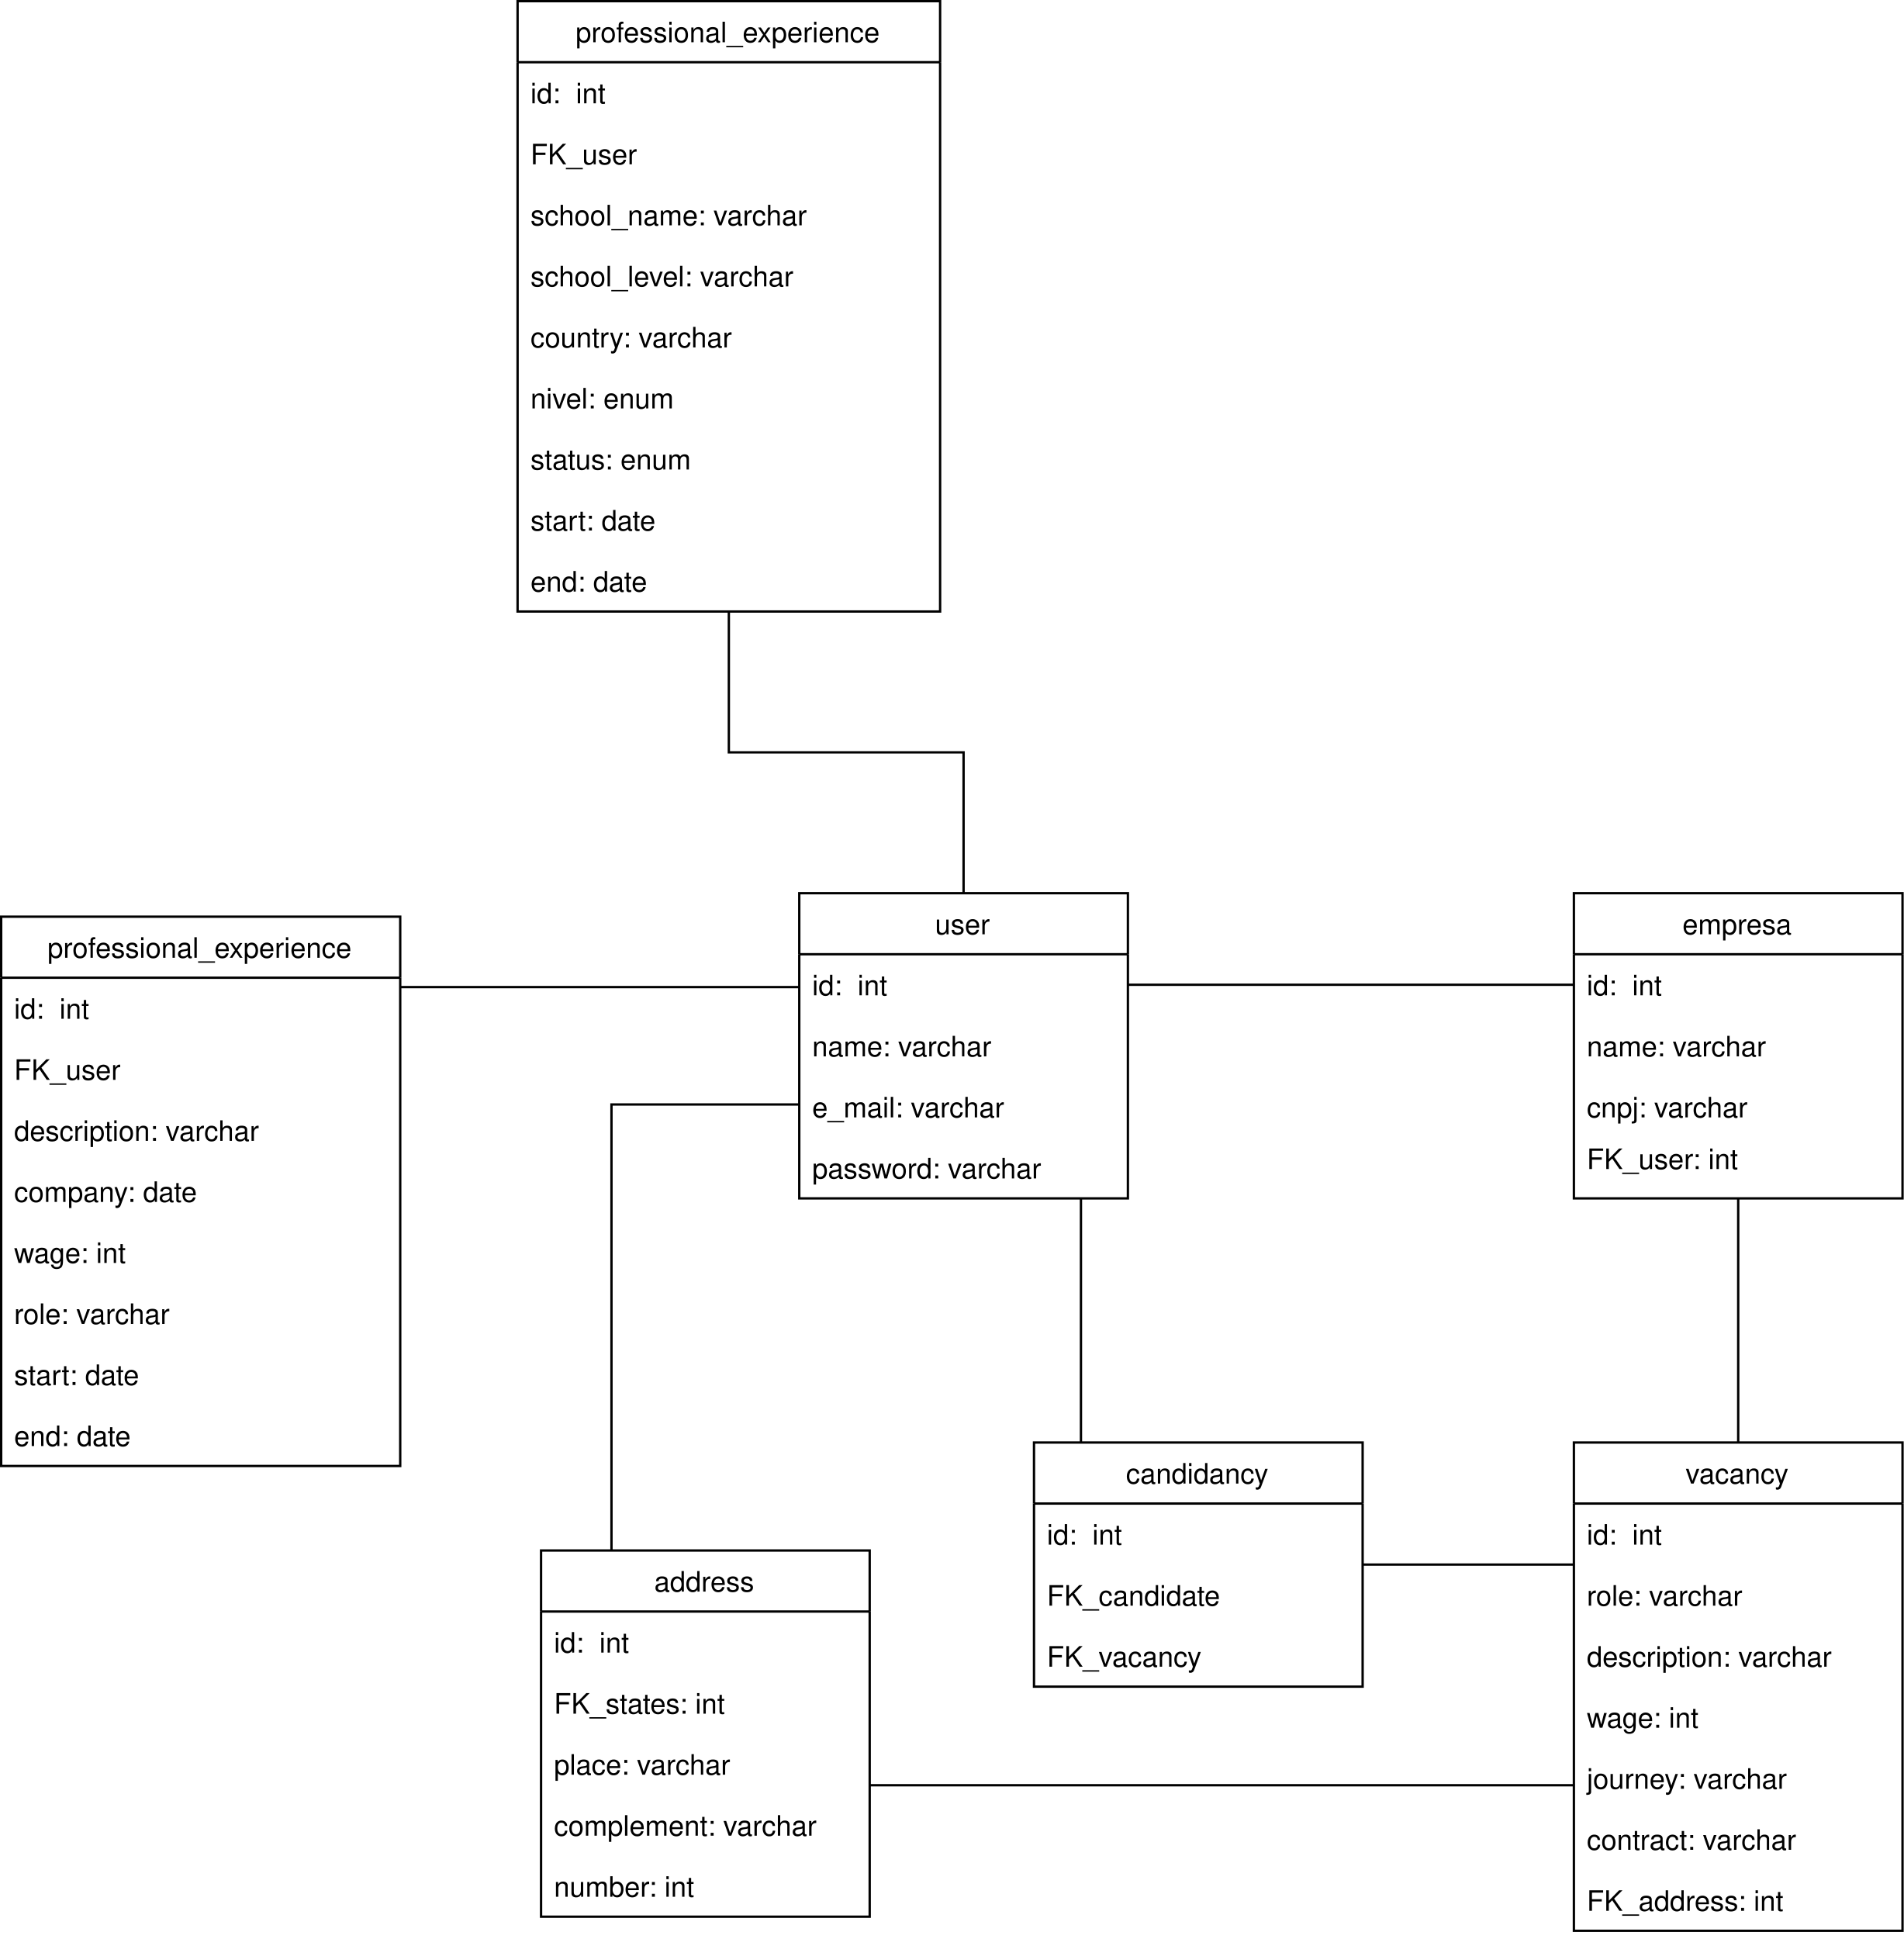
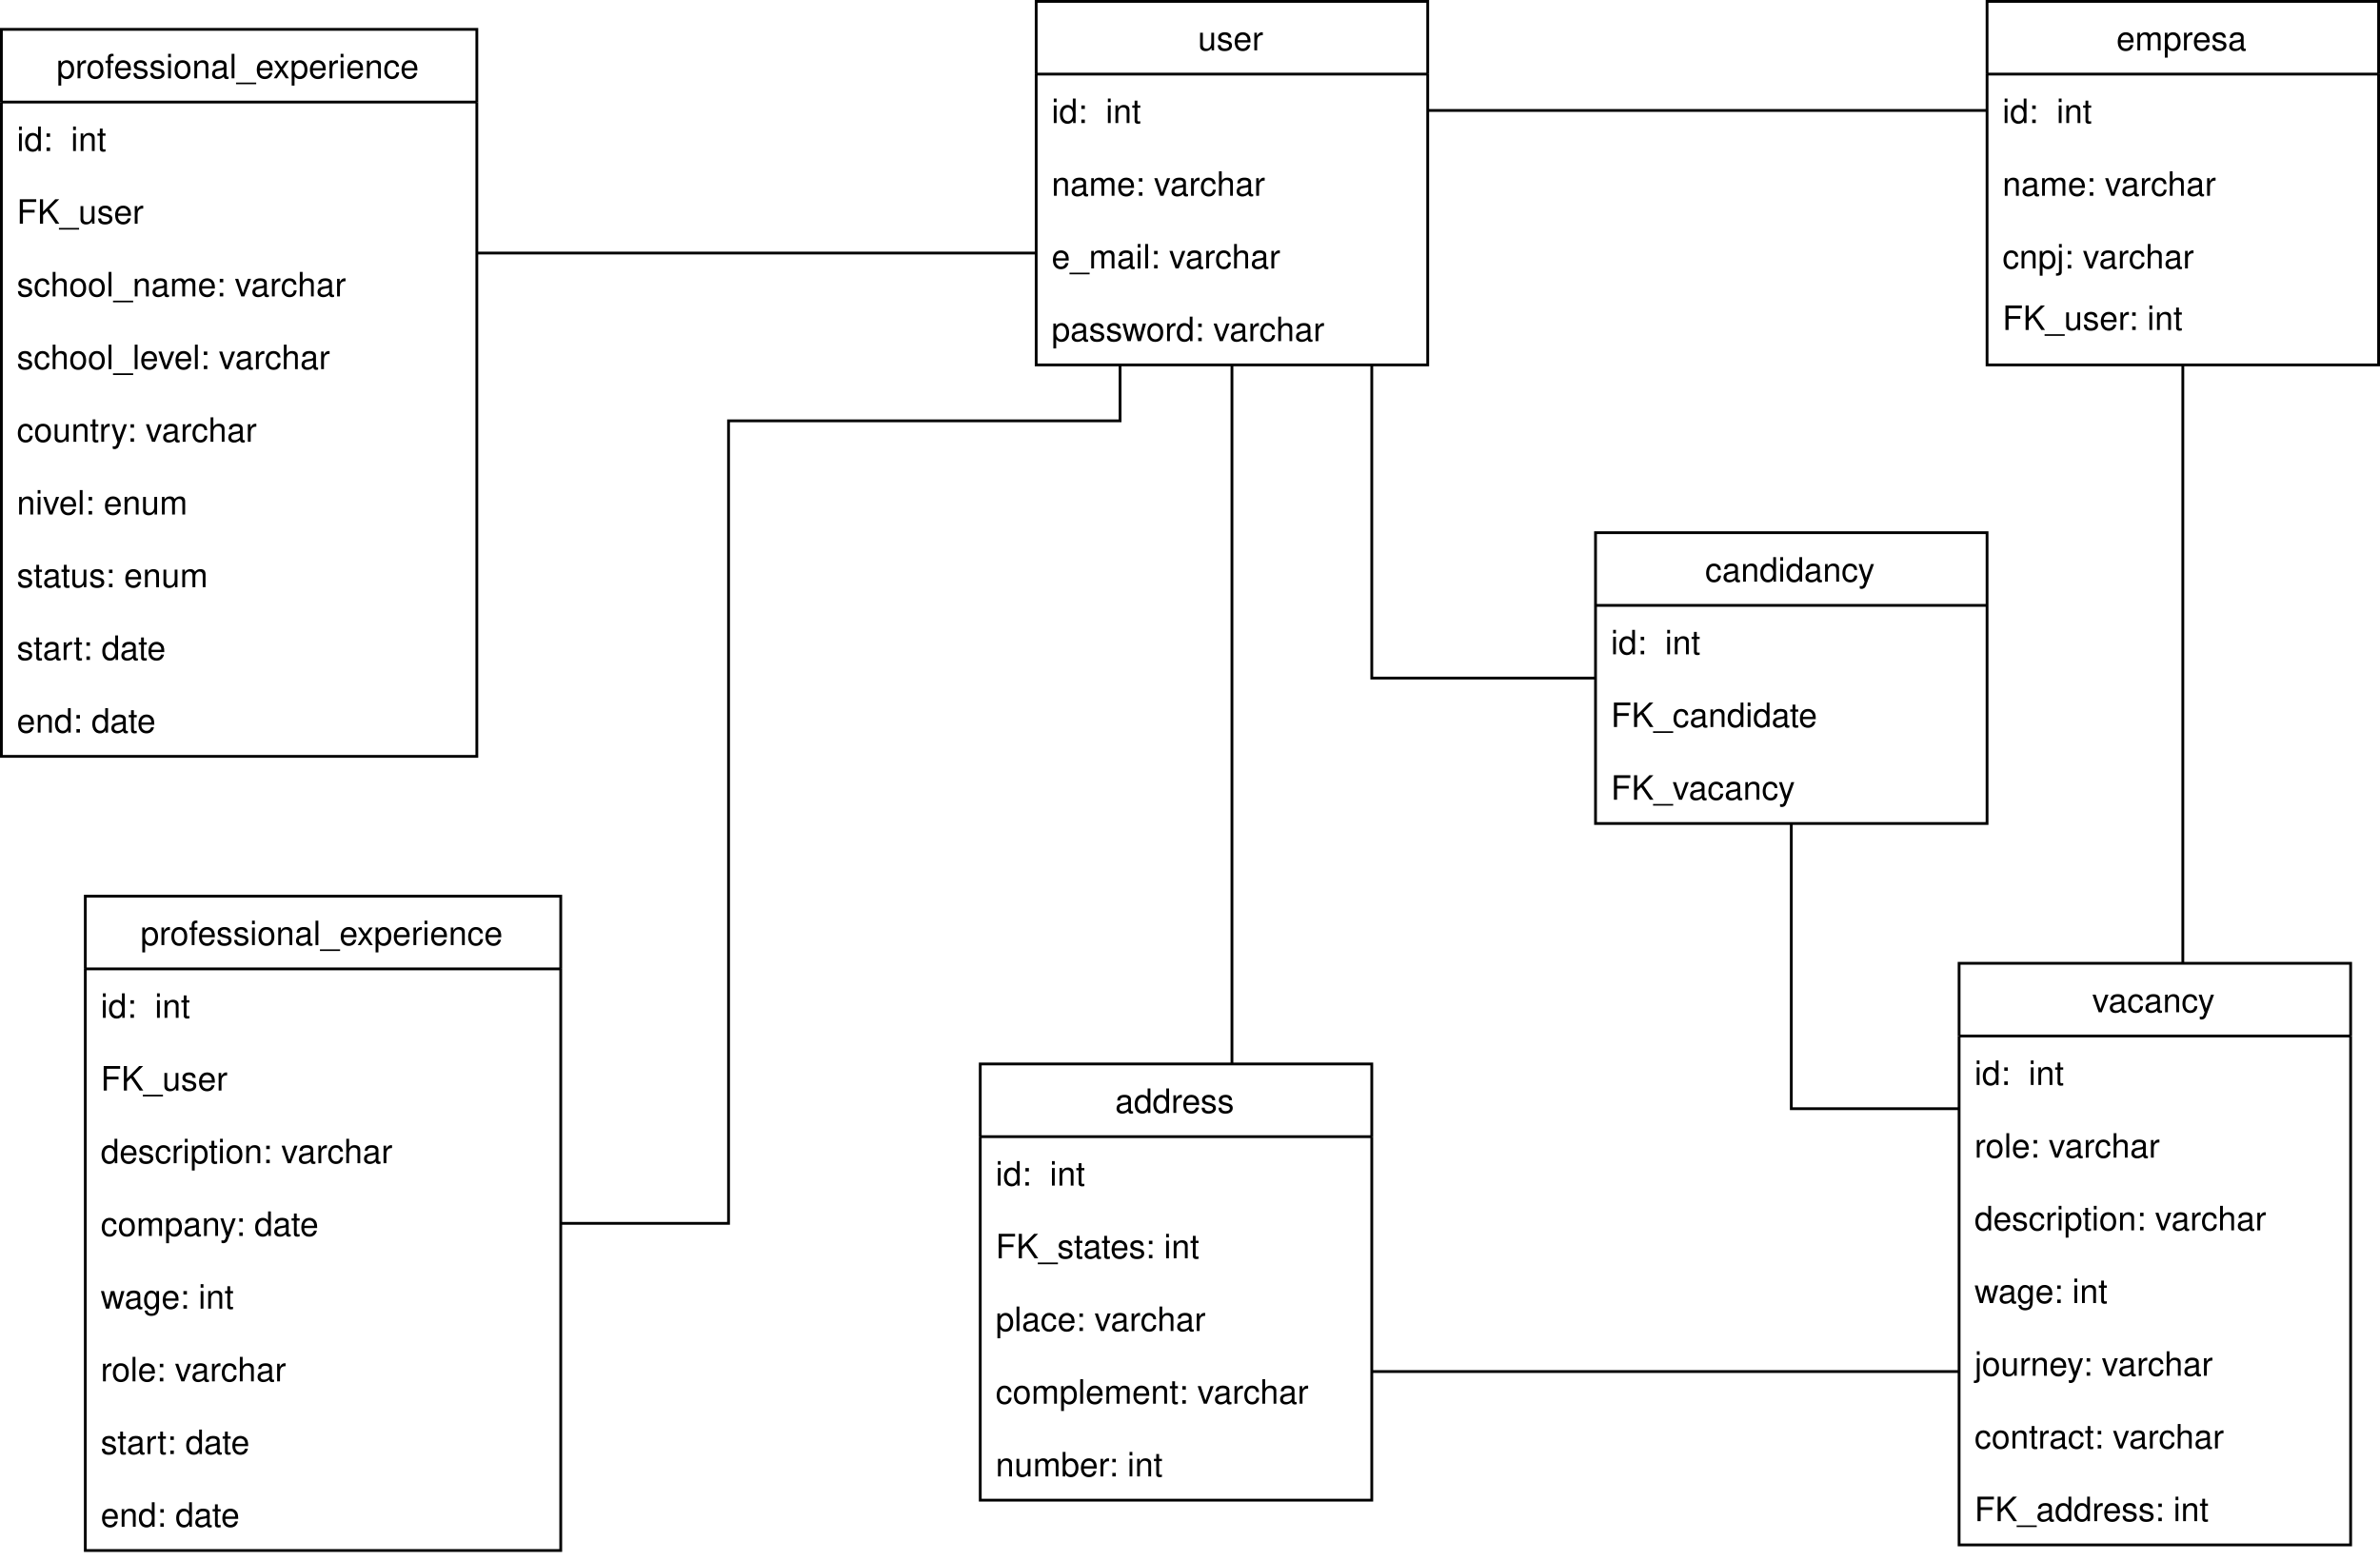
- <svg xmlns="http://www.w3.org/2000/svg" version="1.1" width="811px" height="826px" viewBox="-0.5 -0.5 811 826" content="&lt;mxfile host=&quot;app.diagrams.net&quot; modified=&quot;2021-03-05T15:24:00.746Z&quot; agent=&quot;5.0 (Windows NT 10.0; Win64; x64) AppleWebKit/537.36 (KHTML, like Gecko) Chrome/89.0.439.72 Safari/537.36&quot; etag=&quot;KZgwirT5n8X_38xFpms2&quot; version=&quot;14.4.4&quot; type=&quot;device&quot;&gt;&lt;diagram id=&quot;mVUK1jNM5vMfo9IltH5T&quot; name=&quot;Page-1&quot;&gt;7Z1bT+M4FMc/TR9ZNUlvPEK5LIIRo53VzrAvyCRuY3DsyHFpO59+7dRp0tr0QusEWEtI4FM7ifPz5fzPSUMrGCazawbS+BuNIG757WjWCi5avu/5Xlv8kpa5snSCzsIyZihSttLwA/2GyqgajicogtlKRU4p5ihdNYaUEBjyFRtgjE5Xq40oXj1rCsZQM/wIAdatP1HEY2X1eqflB39CNI7VqQd+f/FBAorKqidZDCI6rZiCy1YwZJTyxV/JbAixvHvFfVm0u3rj0+WFMUj4Lg2i5GEUTObB9SX5h12Al/srnJwEA3VxfF70GEbiBqgiZTymY0oAviyt54xOSATlYduiVNa5ozQVRk8YnyHnc0UTTDgVppgnWH0KSXQm2YgioQQuLFcIY3VIvWuqtxmdsBBu6E8xRAAbQ76p38Giouxs5Qzqzl1DmkDO5qICgxhw9Lo6GoAaVONlPdVU9ArMKxVSigjPKkf+Lg2igpogvUANDjU9gu4aw/3qiz8WV1CUKl0pTfm4MI+R2f3If/n35uHm8mfy9/3ZZHCT3J543pcfI+Z+H3uIVDBtpLDpql8BnqgzTTLINDLZFCUY5PdrRAkvIMk7FsYIR3dgTiey1xkH4UtROo8pQ79FfVDcfvEx4wqO35NHE7d+SDFlJZCy0Q95MHUaBjPR7HsBxlszfQOzlYp3IOPFBVKMQZqhp/ySZcNEMELknHJOk23cXyHjcLaRlPq0663OIm+gytPKCt9RtriyuHvF9Ds6XV+jK6uftYZ+66wtG8tVYA216C3PSTH6AtfQGGgBjMZEFDEcyWbydiGxz50pM5fz8jxLQYjI+C6vc9EpLX+puyBNVLQd4XxqxiiKIMnnOwccPC0Hm1r5xIV2z8WP6MOw/Ue31RUXPhRlryyLH1md8SEloi8A5VyhGBZTKIeGgfjGCbJ9GCjsYljvRL2od3TogQadgARK7NLIwhjo89tBPwx6128Yek+DDh8TgLDDbhN7f9Aw9o6GPQVZNqUscuBtgvfanaZX+S/mPvd199ns0nws/7mvr7tJKlxQ4Fzod7jQg86Hc6EHzoU+dHXt7zwMPooLfepc6NqhN+5CF/K9Qj0k6bOjbpP6zh60b4u6vsBf3T7mQbAcvFvfjw/da++4rVvb1T2/Ge9ZXPuvauFBHkzQUMWLwgNblObLki2ve7Cr1/2hnO5l7uuLaB8v2BHD0bXPu9JLnbV0kd8/brrIrHf/r8yPL3jfl1PsrULv9rbkFDfXtzNIPD32DaJIyNlMGzxOjm+X4532KsNOb1c53rXmpOsRT6fH9412BjsPhI8iyL2uyUsXc4/Lp3icn26Je/OaXM9rpRiELhRjl3vjeS1Pj6uHNEkxTPKuOvgW4Tef2/IM8ddJ8uRCMjapBzv6dvYymqca1U+t8JYPFjf01KguyU7X3Pn2WnhtcaWqVUlzX6k4CNZlQ696uH3r25GKSzVUrjGvIAQknGuj0EnF7VJxPXPb8XbdRNoDS+uJ72uEnVTccx/ZYyB8FKno6xECRrFTDHaxN64UfT1CEMEsZCjliBJH3yr9xvWir+vFaf4VLKcXLCFvXiX6ukp8Fj45gXM32+2ib1wq+vpDG6FwmhkIXXDIMvtu4/6dHhK+un0s0nxuwbdGftC0ixfo2V0h2CMUOdVeAbiPau9571Tty93/+JBdgvfgyR18vgRvYEzwqunNoSN+bOKNC/bAuI+/FYN1vA/k3bhEL05WTeUzOhJOG5IJm0c4SyFDkIT6ZHdb+fat3OuvfXXq1CDS+ibgga2tvKOnWNxWvudEX86ag7ZyI3drE13PuxTfqHCwjwzbtIvXC1vXZC7sXhd9055eL309BCsf0wJEhWCd624DuzH0Xi93XaS7dItd5qaYe73MdYXu8ur2uZvi7fVy13V6rqPcCm+RuinWXi91w4tNSOSYW9Rt7ca9uS/21taCwWf5Wu1aBEd78+5+9S29tVVbFlwQb9tA3T2IF6w9oX3im96UMDAuCkd4VYKRuB7NcUG8tzeDjZPmoBiembol6HpUx4Xw7KA2RfBqRa1L+SyMKcWP7pVXttmb4ne1stclvWKP4St07461Ct8YxauVvi7sQ+HM5/6hA28RvCmUVyt4XdsTtJzvkEwSx/zYzE1hvFqZG95uKF+fMckcdXvUTWG8Wqnrz8m72K1l6WYK49XKXM/JusitVeKBPUdOFMt/5bWI4ZX/ES24/A8=&lt;/diagram&gt;&lt;/mxfile&gt;">
+ <svg xmlns="http://www.w3.org/2000/svg" version="1.1" width="851px" height="558px" viewBox="-0.5 -0.5 851 558" content="&lt;mxfile host=&quot;app.diagrams.net&quot; modified=&quot;2021-03-05T15:33:49.068Z&quot; agent=&quot;5.0 (Windows NT 10.0; Win64; x64) AppleWebKit/537.36 (KHTML, like Gecko) Chrome/89.0.439.72 Safari/537.36&quot; etag=&quot;jON9Y9N6OAIiIZlBVrv3&quot; version=&quot;14.4.4&quot; type=&quot;device&quot;&gt;&lt;diagram id=&quot;mVUK1jNM5vMfo9IltH5T&quot; name=&quot;Page-1&quot;&gt;7Z1dc5s4FIZ/jS+7A8gf5DJxkm6m6bSz3dlu9yajgmzTgMQIObb761fCwnxIsfHaAjermcwkOhYg8RxJ5z3CZACmyfo9heniIwlRPPCccD0AtwPPcz3X4b+EZbO1jJ3J1jCnUSgrlYYv0U8kjfK4+TIKUVaryAiJWZTWjQHBGAWsZoOUklW92ozE9aumcI4Uw5cAxqr1axSyhbS646vyg99RNF/IS/ue7F8Ci8qyJ9kChmRVMYG7AZhSQtj2r2Q9RbG4ecV92R53/8qnu4ZRhFmbA8Lk2wwsN+D9Hf6L3sLnT/dx8g74snFsU/QYhfwGyCKhbEHmBMP4rrTeULLEIRKndXiprPNISMqNLjf+QIxtJE24ZISbFiyJ5acIh9eCDS9igtHWch/FsTyl2jXZ24wsaYD29KdwEUjniO3rN9hWFJ2tXEHeufeIJIjRDa9AUQxZ9FL3Biidar6rJw/lvYKbSoWURJhllTN/FgZeQY6PMZDOIUcHcL0qQ/7H9oxFqdK00pRz1jNff5p5z/88fHu4+5r8+el66T8kH9657ptnru+3EeQKU+DXmXqOUz/FtqHyqBL2sb4znNSv444b4/+4+if72j42LzBeyvu5zBBV/C9bRUkMc6+YEcwKVxR+ESyiOHyEG7IUbDMGg+eidLMgNPrJ68PCyfjHlEkX9MbibNzBpiQmtHS78qAv4mTyMhRl/LDPhfu5DdNHuK5VfIQZKxpI4himWfQ9b7I4MOGAI3xDGCPJIe9+QZSh9V5/lJ+O3Dq/AueqsiwNpW1RWZFc0PC/qgtX6B8P11PgiurXg6k3uHbEwdLBq6R5Z1kOipJn1CCjgQXjaI55MUYzcZi4WxFfnK+lmYnJ5yZLYRDh+WNe53ZYWv6Qd0GYCD92FufzzyIKQ4TzSY1BBr/vfE0OOd7Q0Q3/4X2YOr+NBiPe8Ckvu2WZ/4jqlE0J5n2BUY4Vca9YIeEZGuB7x8dhLyhmk3E76kW9s0MHCnQMEySwCyMNFlAd3hb6adBHXs/Qxwp09JTAKLbYTWKf+D1jHyrYU5hlK0JDC94keNcZ9j3LvzGNMFE1gj6kMSMSjo3tr7yGLgT7Y/sD9c3E9hN1UUhSHh5DG97/h/DeH11aeO/b8P7UmX/S2gsuJby/suF959B7D++LzEKFeoDTH5a6Seqto3vPFHV1gr//8JTn53Lwdn4/P3TXabmsG1vV5Q5D55E9b/vf1cI3cTJOQxZviwBsW9rsSqYUgd9WEZxbEJyWcnX6oWds7wa0xHAZumzkH6fLDtQ3o8vA/9VHLkS8j8d16KMDG3MH6hvamFPz+DAMufrNFOex6v2weh9e1RkOR23l+8hYUK9mb61+PzZzC1o7wqUIeHeki+r52GPiMSob1xvi3r+GV/fo0hgGNnVjlnvve3SumoYPSJLGKMm7auEbhN//Pp2rydcuk+82hWOSOmgZ25nbnb1SqP7SCm/3ZHdPj+2qkqwZzht6htNvPP87HI+rpzu2vhmpuFND5RzzAgOIg43ihVYqHpaK/rDB0G27iDi+ofnE8xTCVioeuY4c4QiXIhU9NUNASWwVg1nsvStFT80QhCgLaJSyiGBL3yj93vWip+rFVf4dOKsXDCHvXyV6qkr8wWNyjDZ2tJtF37tU9NSHPAIeNFMY2OSQYfaj3uM7NSV8/+Gp2OazE74x8n7fIR5Qd3e5YA+j0Kr2CsBjVPuk8e1Lb9xyZt+t/ueHbDd4Tx7c4Nfb4AXaDV45vBmyxM9NvHfBDrTr+Gs5WMv7RN69S/TiYtWtfEpmPGiLxIbNE1qniEYIB+pgt0v54aXcbbwIA1xplvKJDjgwtZQP1S0Wu5QfOdB3o+akpVzL3dhAV/ddim9gWNhnhq1bxbuFrWoym3bvir5uTe+WvpqCFY9pQSxTsDZ0N4Fdm3rvlrsq0u12i1nmupx7t8xVhW731c1z1+Xbu+Wu6vRcR9kZ3iB1Xa69W+qa96Dg0DI3qNuc3qO5N/ba3ILBL/I13N3juIW2ky+VfvXVp436yquSm1/bHe6tb+i1vMo0YpN+hxz7iKRfA6nfOkg8w4sYtLzV3I9N+b2+dOwdMheZ8dO2WM0B2YSfGdRd5vu0LVaFfxYsCImf7Au1TLPvMtunbbGaAJDsY/SC7FtzjcLvNOenbbKaBgh46J9Hhxa8QfBdJv60TVYzATjajXeEl4llfm7mXSb99E1WH9YQL9tYZpa6OepdJv20TVafqreZXsPSrcukn7bJ6g6uzfMaJQ7MBXK8WP7ntW0Gr/z/deDuXw==&lt;/diagram&gt;&lt;/mxfile&gt;">
  <defs>
-     <clipPath id="mx-clip-344-411-132-26-0">
-       <rect x="344" y="411" width="132" height="26" />
-     </clipPath>
-     <clipPath id="mx-clip-344-437-132-26-0">
-       <rect x="344" y="437" width="132" height="26" />
-     </clipPath>
-     <clipPath id="mx-clip-344-463-132-26-0">
-       <rect x="344" y="463" width="132" height="26" />
-     </clipPath>
-     <clipPath id="mx-clip-344-489-132-26-0">
-       <rect x="344" y="489" width="132" height="26" />
-     </clipPath>
-     <clipPath id="mx-clip-674-411-132-26-0">
-       <rect x="674" y="411" width="132" height="26" />
-     </clipPath>
-     <clipPath id="mx-clip-674-437-132-26-0">
-       <rect x="674" y="437" width="132" height="26" />
-     </clipPath>
-     <clipPath id="mx-clip-674-463-132-22-0">
-       <rect x="674" y="463" width="132" height="22" />
-     </clipPath>
-     <clipPath id="mx-clip-674-485-132-30-0">
-       <rect x="674" y="485" width="132" height="30" />
-     </clipPath>
-     <clipPath id="mx-clip-234-691-132-26-0">
-       <rect x="234" y="691" width="132" height="26" />
-     </clipPath>
-     <clipPath id="mx-clip-234-717-132-26-0">
-       <rect x="234" y="717" width="132" height="26" />
-     </clipPath>
-     <clipPath id="mx-clip-234-743-132-26-0">
-       <rect x="234" y="743" width="132" height="26" />
-     </clipPath>
-     <clipPath id="mx-clip-234-769-132-26-0">
-       <rect x="234" y="769" width="132" height="26" />
-     </clipPath>
-     <clipPath id="mx-clip-234-795-132-26-0">
-       <rect x="234" y="795" width="132" height="26" />
-     </clipPath>
-     <clipPath id="mx-clip-674-645-132-26-0">
-       <rect x="674" y="645" width="132" height="26" />
-     </clipPath>
-     <clipPath id="mx-clip-674-671-132-26-0">
-       <rect x="674" y="671" width="132" height="26" />
-     </clipPath>
-     <clipPath id="mx-clip-674-697-132-26-0">
-       <rect x="674" y="697" width="132" height="26" />
-     </clipPath>
-     <clipPath id="mx-clip-674-723-132-26-0">
-       <rect x="674" y="723" width="132" height="26" />
-     </clipPath>
-     <clipPath id="mx-clip-674-749-132-26-0">
-       <rect x="674" y="749" width="132" height="26" />
-     </clipPath>
-     <clipPath id="mx-clip-674-775-132-26-0">
-       <rect x="674" y="775" width="132" height="26" />
-     </clipPath>
-     <clipPath id="mx-clip-674-801-132-26-0">
-       <rect x="674" y="801" width="132" height="26" />
-     </clipPath>
-     <clipPath id="mx-clip-444-645-132-26-0">
-       <rect x="444" y="645" width="132" height="26" />
-     </clipPath>
-     <clipPath id="mx-clip-444-671-132-26-0">
-       <rect x="444" y="671" width="132" height="26" />
-     </clipPath>
-     <clipPath id="mx-clip-444-697-132-26-0">
-       <rect x="444" y="697" width="132" height="26" />
-     </clipPath>
-     <clipPath id="mx-clip-4-421-162-26-0">
-       <rect x="4" y="421" width="162" height="26" />
-     </clipPath>
-     <clipPath id="mx-clip-4-447-162-26-0">
-       <rect x="4" y="447" width="162" height="26" />
-     </clipPath>
-     <clipPath id="mx-clip-4-473-162-26-0">
-       <rect x="4" y="473" width="162" height="26" />
-     </clipPath>
-     <clipPath id="mx-clip-4-499-162-26-0">
-       <rect x="4" y="499" width="162" height="26" />
-     </clipPath>
-     <clipPath id="mx-clip-4-525-162-26-0">
-       <rect x="4" y="525" width="162" height="26" />
-     </clipPath>
-     <clipPath id="mx-clip-4-551-162-26-0">
-       <rect x="4" y="551" width="162" height="26" />
-     </clipPath>
-     <clipPath id="mx-clip-4-577-162-26-0">
-       <rect x="4" y="577" width="162" height="26" />
-     </clipPath>
-     <clipPath id="mx-clip-4-603-162-26-0">
-       <rect x="4" y="603" width="162" height="26" />
-     </clipPath>
-     <clipPath id="mx-clip-224-31-172-26-0">
-       <rect x="224" y="31" width="172" height="26" />
-     </clipPath>
-     <clipPath id="mx-clip-224-57-172-26-0">
-       <rect x="224" y="57" width="172" height="26" />
-     </clipPath>
-     <clipPath id="mx-clip-224-83-172-26-0">
-       <rect x="224" y="83" width="172" height="26" />
-     </clipPath>
-     <clipPath id="mx-clip-224-109-172-26-0">
-       <rect x="224" y="109" width="172" height="26" />
-     </clipPath>
-     <clipPath id="mx-clip-224-135-172-26-0">
-       <rect x="224" y="135" width="172" height="26" />
-     </clipPath>
-     <clipPath id="mx-clip-224-161-172-26-0">
-       <rect x="224" y="161" width="172" height="26" />
-     </clipPath>
-     <clipPath id="mx-clip-224-187-172-26-0">
-       <rect x="224" y="187" width="172" height="26" />
-     </clipPath>
-     <clipPath id="mx-clip-224-213-172-26-0">
-       <rect x="224" y="213" width="172" height="26" />
-     </clipPath>
-     <clipPath id="mx-clip-224-239-172-26-0">
-       <rect x="224" y="239" width="172" height="26" />
+     <clipPath id="mx-clip-374-31-132-26-0">
+       <rect x="374" y="31" width="132" height="26" />
+     </clipPath>
+     <clipPath id="mx-clip-374-57-132-26-0">
+       <rect x="374" y="57" width="132" height="26" />
+     </clipPath>
+     <clipPath id="mx-clip-374-83-132-26-0">
+       <rect x="374" y="83" width="132" height="26" />
+     </clipPath>
+     <clipPath id="mx-clip-374-109-132-26-0">
+       <rect x="374" y="109" width="132" height="26" />
+     </clipPath>
+     <clipPath id="mx-clip-714-31-132-26-0">
+       <rect x="714" y="31" width="132" height="26" />
+     </clipPath>
+     <clipPath id="mx-clip-714-57-132-26-0">
+       <rect x="714" y="57" width="132" height="26" />
+     </clipPath>
+     <clipPath id="mx-clip-714-83-132-22-0">
+       <rect x="714" y="83" width="132" height="22" />
+     </clipPath>
+     <clipPath id="mx-clip-714-105-132-30-0">
+       <rect x="714" y="105" width="132" height="30" />
+     </clipPath>
+     <clipPath id="mx-clip-354-411-132-26-0">
+       <rect x="354" y="411" width="132" height="26" />
+     </clipPath>
+     <clipPath id="mx-clip-354-437-132-26-0">
+       <rect x="354" y="437" width="132" height="26" />
+     </clipPath>
+     <clipPath id="mx-clip-354-463-132-26-0">
+       <rect x="354" y="463" width="132" height="26" />
+     </clipPath>
+     <clipPath id="mx-clip-354-489-132-26-0">
+       <rect x="354" y="489" width="132" height="26" />
+     </clipPath>
+     <clipPath id="mx-clip-354-515-132-26-0">
+       <rect x="354" y="515" width="132" height="26" />
+     </clipPath>
+     <clipPath id="mx-clip-704-375-132-26-0">
+       <rect x="704" y="375" width="132" height="26" />
+     </clipPath>
+     <clipPath id="mx-clip-704-401-132-26-0">
+       <rect x="704" y="401" width="132" height="26" />
+     </clipPath>
+     <clipPath id="mx-clip-704-427-132-26-0">
+       <rect x="704" y="427" width="132" height="26" />
+     </clipPath>
+     <clipPath id="mx-clip-704-453-132-26-0">
+       <rect x="704" y="453" width="132" height="26" />
+     </clipPath>
+     <clipPath id="mx-clip-704-479-132-26-0">
+       <rect x="704" y="479" width="132" height="26" />
+     </clipPath>
+     <clipPath id="mx-clip-704-505-132-26-0">
+       <rect x="704" y="505" width="132" height="26" />
+     </clipPath>
+     <clipPath id="mx-clip-704-531-132-26-0">
+       <rect x="704" y="531" width="132" height="26" />
+     </clipPath>
+     <clipPath id="mx-clip-574-221-132-26-0">
+       <rect x="574" y="221" width="132" height="26" />
+     </clipPath>
+     <clipPath id="mx-clip-574-247-132-26-0">
+       <rect x="574" y="247" width="132" height="26" />
+     </clipPath>
+     <clipPath id="mx-clip-574-273-132-26-0">
+       <rect x="574" y="273" width="132" height="26" />
+     </clipPath>
+     <clipPath id="mx-clip-34-351-162-26-0">
+       <rect x="34" y="351" width="162" height="26" />
+     </clipPath>
+     <clipPath id="mx-clip-34-377-162-26-0">
+       <rect x="34" y="377" width="162" height="26" />
+     </clipPath>
+     <clipPath id="mx-clip-34-403-162-26-0">
+       <rect x="34" y="403" width="162" height="26" />
+     </clipPath>
+     <clipPath id="mx-clip-34-429-162-26-0">
+       <rect x="34" y="429" width="162" height="26" />
+     </clipPath>
+     <clipPath id="mx-clip-34-455-162-26-0">
+       <rect x="34" y="455" width="162" height="26" />
+     </clipPath>
+     <clipPath id="mx-clip-34-481-162-26-0">
+       <rect x="34" y="481" width="162" height="26" />
+     </clipPath>
+     <clipPath id="mx-clip-34-507-162-26-0">
+       <rect x="34" y="507" width="162" height="26" />
+     </clipPath>
+     <clipPath id="mx-clip-34-533-162-26-0">
+       <rect x="34" y="533" width="162" height="26" />
+     </clipPath>
+     <clipPath id="mx-clip-4-41-162-26-0">
+       <rect x="4" y="41" width="162" height="26" />
+     </clipPath>
+     <clipPath id="mx-clip-4-67-162-26-0">
+       <rect x="4" y="67" width="162" height="26" />
+     </clipPath>
+     <clipPath id="mx-clip-4-93-162-26-0">
+       <rect x="4" y="93" width="162" height="26" />
+     </clipPath>
+     <clipPath id="mx-clip-4-119-162-26-0">
+       <rect x="4" y="119" width="162" height="26" />
+     </clipPath>
+     <clipPath id="mx-clip-4-145-162-26-0">
+       <rect x="4" y="145" width="162" height="26" />
+     </clipPath>
+     <clipPath id="mx-clip-4-171-162-26-0">
+       <rect x="4" y="171" width="162" height="26" />
+     </clipPath>
+     <clipPath id="mx-clip-4-197-162-26-0">
+       <rect x="4" y="197" width="162" height="26" />
+     </clipPath>
+     <clipPath id="mx-clip-4-223-162-26-0">
+       <rect x="4" y="223" width="162" height="26" />
+     </clipPath>
+     <clipPath id="mx-clip-4-249-162-26-0">
+       <rect x="4" y="249" width="162" height="26" />
    </clipPath>
  </defs>
  <g>
-     <path d="M 460 510 L 460 550 L 460 614" fill="none" stroke="#000000" stroke-miterlimit="10" pointer-events="stroke" />
-     <path d="M 410 380 L 410 320 L 310 320 L 310 260" fill="none" stroke="#000000" stroke-miterlimit="10" pointer-events="stroke" />
-     <path d="M 340 406 L 340 380 L 480 380 L 480 406" fill="none" stroke="#000000" stroke-miterlimit="10" pointer-events="all" />
-     <path d="M 340 406 L 340 510 L 480 510 L 480 406" fill="none" stroke="#000000" stroke-miterlimit="10" pointer-events="none" />
-     <path d="M 340 406 L 480 406" fill="none" stroke="#000000" stroke-miterlimit="10" pointer-events="none" />
-     <g fill="#000000" font-family="Helvetica" pointer-events="none" text-anchor="middle" font-size="12px">
-       <text x="409.5" y="397.5">user</text>
-     </g>
-     <g fill="#000000" font-family="Helvetica" pointer-events="none" clip-path="url(#mx-clip-344-411-132-26-0)" font-size="12px">
-       <text x="345.5" y="423.5">id:  int</text>
-     </g>
-     <g fill="#000000" font-family="Helvetica" pointer-events="none" clip-path="url(#mx-clip-344-437-132-26-0)" font-size="12px">
-       <text x="345.5" y="449.5">name: varchar</text>
-     </g>
-     <g fill="#000000" font-family="Helvetica" pointer-events="none" clip-path="url(#mx-clip-344-463-132-26-0)" font-size="12px">
-       <text x="345.5" y="475.5">e_mail: varchar</text>
-     </g>
-     <g fill="#000000" font-family="Helvetica" pointer-events="none" clip-path="url(#mx-clip-344-489-132-26-0)" font-size="12px">
-       <text x="345.5" y="501.5">password: varchar</text>
-     </g>
-     <path d="M 740 510 L 740 614" fill="none" stroke="#000000" stroke-miterlimit="10" pointer-events="none" />
-     <path d="M 670 406 L 670 380 L 810 380 L 810 406" fill="none" stroke="#000000" stroke-miterlimit="10" pointer-events="none" />
-     <path d="M 670 406 L 670 510 L 810 510 L 810 406" fill="none" stroke="#000000" stroke-miterlimit="10" pointer-events="none" />
-     <path d="M 670 406 L 810 406" fill="none" stroke="#000000" stroke-miterlimit="10" pointer-events="none" />
-     <g fill="#000000" font-family="Helvetica" pointer-events="none" text-anchor="middle" font-size="12px">
-       <text x="739.5" y="397.5">empresa</text>
-     </g>
-     <g fill="#000000" font-family="Helvetica" pointer-events="none" clip-path="url(#mx-clip-674-411-132-26-0)" font-size="12px">
-       <text x="675.5" y="423.5">id:  int</text>
-     </g>
-     <g fill="#000000" font-family="Helvetica" pointer-events="none" clip-path="url(#mx-clip-674-437-132-26-0)" font-size="12px">
-       <text x="675.5" y="449.5">name: varchar</text>
-     </g>
-     <g fill="#000000" font-family="Helvetica" pointer-events="none" clip-path="url(#mx-clip-674-463-132-22-0)" font-size="12px">
-       <text x="675.5" y="475.5">cnpj: varchar</text>
-     </g>
-     <g fill="#000000" font-family="Helvetica" pointer-events="none" clip-path="url(#mx-clip-674-485-132-30-0)" font-size="12px">
-       <text x="675.5" y="497.5">FK_user: int</text>
-     </g>
-     <path d="M 670 419 L 480 419" fill="none" stroke="#000000" stroke-miterlimit="10" pointer-events="none" />
-     <path d="M 260 660 L 260 470 L 340 470" fill="none" stroke="#000000" stroke-miterlimit="10" pointer-events="none" />
-     <path d="M 370 760 L 490 760 L 670 760" fill="none" stroke="#000000" stroke-miterlimit="10" pointer-events="none" />
-     <path d="M 230 686 L 230 660 L 370 660 L 370 686" fill="none" stroke="#000000" stroke-miterlimit="10" pointer-events="none" />
-     <path d="M 230 686 L 230 816 L 370 816 L 370 686" fill="none" stroke="#000000" stroke-miterlimit="10" pointer-events="none" />
-     <path d="M 230 686 L 370 686" fill="none" stroke="#000000" stroke-miterlimit="10" pointer-events="none" />
-     <g fill="#000000" font-family="Helvetica" pointer-events="none" text-anchor="middle" font-size="12px">
-       <text x="299.5" y="677.5">address</text>
-     </g>
-     <g fill="#000000" font-family="Helvetica" pointer-events="none" clip-path="url(#mx-clip-234-691-132-26-0)" font-size="12px">
-       <text x="235.5" y="703.5">id:  int</text>
-     </g>
-     <g fill="#000000" font-family="Helvetica" pointer-events="none" clip-path="url(#mx-clip-234-717-132-26-0)" font-size="12px">
-       <text x="235.5" y="729.5">FK_states: int</text>
-     </g>
-     <g fill="#000000" font-family="Helvetica" pointer-events="none" clip-path="url(#mx-clip-234-743-132-26-0)" font-size="12px">
-       <text x="235.5" y="755.5">place: varchar</text>
-     </g>
-     <g fill="#000000" font-family="Helvetica" pointer-events="none" clip-path="url(#mx-clip-234-769-132-26-0)" font-size="12px">
-       <text x="235.5" y="781.5">complement: varchar</text>
-     </g>
-     <g fill="#000000" font-family="Helvetica" pointer-events="none" clip-path="url(#mx-clip-234-795-132-26-0)" font-size="12px">
-       <text x="235.5" y="807.5">number: int</text>
-     </g>
-     <path d="M 670 666 L 660 666 L 580 666" fill="none" stroke="#000000" stroke-miterlimit="10" pointer-events="none" />
-     <path d="M 670 640 L 670 614 L 810 614 L 810 640" fill="none" stroke="#000000" stroke-miterlimit="10" pointer-events="none" />
-     <path d="M 670 640 L 670 822 L 810 822 L 810 640" fill="none" stroke="#000000" stroke-miterlimit="10" pointer-events="none" />
-     <path d="M 670 640 L 810 640" fill="none" stroke="#000000" stroke-miterlimit="10" pointer-events="none" />
-     <g fill="#000000" font-family="Helvetica" pointer-events="none" text-anchor="middle" font-size="12px">
-       <text x="739.5" y="631.5">vacancy</text>
-     </g>
-     <g fill="#000000" font-family="Helvetica" pointer-events="none" clip-path="url(#mx-clip-674-645-132-26-0)" font-size="12px">
-       <text x="675.5" y="657.5">id:  int</text>
-     </g>
-     <g fill="#000000" font-family="Helvetica" pointer-events="none" clip-path="url(#mx-clip-674-671-132-26-0)" font-size="12px">
-       <text x="675.5" y="683.5">role: varchar</text>
-     </g>
-     <g fill="#000000" font-family="Helvetica" pointer-events="none" clip-path="url(#mx-clip-674-697-132-26-0)" font-size="12px">
-       <text x="675.5" y="709.5">description: varchar</text>
-     </g>
-     <g fill="#000000" font-family="Helvetica" pointer-events="none" clip-path="url(#mx-clip-674-723-132-26-0)" font-size="12px">
-       <text x="675.5" y="735.5">wage: int</text>
-     </g>
-     <g fill="#000000" font-family="Helvetica" pointer-events="none" clip-path="url(#mx-clip-674-749-132-26-0)" font-size="12px">
-       <text x="675.5" y="761.5">journey: varchar</text>
-     </g>
-     <g fill="#000000" font-family="Helvetica" pointer-events="none" clip-path="url(#mx-clip-674-775-132-26-0)" font-size="12px">
-       <text x="675.5" y="787.5">contract: varchar</text>
-     </g>
-     <g fill="#000000" font-family="Helvetica" pointer-events="none" clip-path="url(#mx-clip-674-801-132-26-0)" font-size="12px">
-       <text x="675.5" y="813.5">FK_address: int</text>
-     </g>
-     <path d="M 440 640 L 440 614 L 580 614 L 580 640" fill="none" stroke="#000000" stroke-miterlimit="10" pointer-events="none" />
-     <path d="M 440 640 L 440 718 L 580 718 L 580 640" fill="none" stroke="#000000" stroke-miterlimit="10" pointer-events="none" />
-     <path d="M 440 640 L 580 640" fill="none" stroke="#000000" stroke-miterlimit="10" pointer-events="none" />
-     <g fill="#000000" font-family="Helvetica" pointer-events="none" text-anchor="middle" font-size="12px">
-       <text x="509.5" y="631.5">candidancy</text>
-     </g>
-     <g fill="#000000" font-family="Helvetica" pointer-events="none" clip-path="url(#mx-clip-444-645-132-26-0)" font-size="12px">
-       <text x="445.5" y="657.5">id:  int</text>
-     </g>
-     <g fill="#000000" font-family="Helvetica" pointer-events="none" clip-path="url(#mx-clip-444-671-132-26-0)" font-size="12px">
-       <text x="445.5" y="683.5">FK_candidate</text>
-     </g>
-     <g fill="#000000" font-family="Helvetica" pointer-events="none" clip-path="url(#mx-clip-444-697-132-26-0)" font-size="12px">
-       <text x="445.5" y="709.5">FK_vacancy</text>
-     </g>
-     <path d="M 0 416 L 0 390 L 170 390 L 170 416" fill="none" stroke="#000000" stroke-miterlimit="10" pointer-events="none" />
-     <path d="M 0 416 L 0 624 L 170 624 L 170 416" fill="none" stroke="#000000" stroke-miterlimit="10" pointer-events="none" />
-     <path d="M 0 416 L 170 416" fill="none" stroke="#000000" stroke-miterlimit="10" pointer-events="none" />
-     <g fill="#000000" font-family="Helvetica" pointer-events="none" text-anchor="middle" font-size="12px">
-       <text x="84.5" y="407.5">professional_experience</text>
-     </g>
-     <g fill="#000000" font-family="Helvetica" pointer-events="none" clip-path="url(#mx-clip-4-421-162-26-0)" font-size="12px">
-       <text x="5.5" y="433.5">id:  int</text>
-     </g>
-     <g fill="#000000" font-family="Helvetica" pointer-events="none" clip-path="url(#mx-clip-4-447-162-26-0)" font-size="12px">
-       <text x="5.5" y="459.5">FK_user</text>
-     </g>
-     <g fill="#000000" font-family="Helvetica" pointer-events="none" clip-path="url(#mx-clip-4-473-162-26-0)" font-size="12px">
-       <text x="5.5" y="485.5">description: varchar</text>
-     </g>
-     <g fill="#000000" font-family="Helvetica" pointer-events="none" clip-path="url(#mx-clip-4-499-162-26-0)" font-size="12px">
-       <text x="5.5" y="511.5">company: date</text>
-     </g>
-     <g fill="#000000" font-family="Helvetica" pointer-events="none" clip-path="url(#mx-clip-4-525-162-26-0)" font-size="12px">
-       <text x="5.5" y="537.5">wage: int</text>
-     </g>
-     <g fill="#000000" font-family="Helvetica" pointer-events="none" clip-path="url(#mx-clip-4-551-162-26-0)" font-size="12px">
-       <text x="5.5" y="563.5">role: varchar</text>
-     </g>
-     <g fill="#000000" font-family="Helvetica" pointer-events="none" clip-path="url(#mx-clip-4-577-162-26-0)" font-size="12px">
-       <text x="5.5" y="589.5">start: date</text>
-     </g>
-     <g fill="#000000" font-family="Helvetica" pointer-events="none" clip-path="url(#mx-clip-4-603-162-26-0)" font-size="12px">
-       <text x="5.5" y="615.5">end: date</text>
-     </g>
-     <path d="M 170 420 L 300 420 L 340 420" fill="none" stroke="#000000" stroke-miterlimit="10" pointer-events="none" />
-     <path d="M 220 26 L 220 0 L 400 0 L 400 26" fill="none" stroke="#000000" stroke-miterlimit="10" pointer-events="none" />
-     <path d="M 220 26 L 220 260 L 400 260 L 400 26" fill="none" stroke="#000000" stroke-miterlimit="10" pointer-events="none" />
-     <path d="M 220 26 L 400 26" fill="none" stroke="#000000" stroke-miterlimit="10" pointer-events="none" />
-     <g fill="#000000" font-family="Helvetica" pointer-events="none" text-anchor="middle" font-size="12px">
-       <text x="309.5" y="17.5">professional_experience</text>
-     </g>
-     <g fill="#000000" font-family="Helvetica" pointer-events="none" clip-path="url(#mx-clip-224-31-172-26-0)" font-size="12px">
-       <text x="225.5" y="43.5">id:  int</text>
-     </g>
-     <g fill="#000000" font-family="Helvetica" pointer-events="none" clip-path="url(#mx-clip-224-57-172-26-0)" font-size="12px">
-       <text x="225.5" y="69.5">FK_user</text>
-     </g>
-     <g fill="#000000" font-family="Helvetica" pointer-events="none" clip-path="url(#mx-clip-224-83-172-26-0)" font-size="12px">
-       <text x="225.5" y="95.5">school_name: varchar</text>
-     </g>
-     <g fill="#000000" font-family="Helvetica" pointer-events="none" clip-path="url(#mx-clip-224-109-172-26-0)" font-size="12px">
-       <text x="225.5" y="121.5">school_level: varchar</text>
-     </g>
-     <g fill="#000000" font-family="Helvetica" pointer-events="none" clip-path="url(#mx-clip-224-135-172-26-0)" font-size="12px">
-       <text x="225.5" y="147.5">country: varchar</text>
-     </g>
-     <g fill="#000000" font-family="Helvetica" pointer-events="none" clip-path="url(#mx-clip-224-161-172-26-0)" font-size="12px">
-       <text x="225.5" y="173.5">nivel: enum</text>
-     </g>
-     <g fill="#000000" font-family="Helvetica" pointer-events="none" clip-path="url(#mx-clip-224-187-172-26-0)" font-size="12px">
-       <text x="225.5" y="199.5">status: enum</text>
-     </g>
-     <g fill="#000000" font-family="Helvetica" pointer-events="none" clip-path="url(#mx-clip-224-213-172-26-0)" font-size="12px">
-       <text x="225.5" y="225.5">start: date</text>
-     </g>
-     <g fill="#000000" font-family="Helvetica" pointer-events="none" clip-path="url(#mx-clip-224-239-172-26-0)" font-size="12px">
-       <text x="225.5" y="251.5">end: date</text>
+     <path d="M 490 130 L 490 242 L 570 242" fill="none" stroke="#000000" stroke-miterlimit="10" pointer-events="stroke" />
+     <path d="M 370 90 L 330 90 L 170 90" fill="none" stroke="#000000" stroke-miterlimit="10" pointer-events="stroke" />
+     <path d="M 370 26 L 370 0 L 510 0 L 510 26" fill="none" stroke="#000000" stroke-miterlimit="10" pointer-events="all" />
+     <path d="M 370 26 L 370 130 L 510 130 L 510 26" fill="none" stroke="#000000" stroke-miterlimit="10" pointer-events="none" />
+     <path d="M 370 26 L 510 26" fill="none" stroke="#000000" stroke-miterlimit="10" pointer-events="none" />
+     <g fill="#000000" font-family="Helvetica" pointer-events="none" text-anchor="middle" font-size="12px">
+       <text x="439.5" y="17.5">user</text>
+     </g>
+     <g fill="#000000" font-family="Helvetica" pointer-events="none" clip-path="url(#mx-clip-374-31-132-26-0)" font-size="12px">
+       <text x="375.5" y="43.5">id:  int</text>
+     </g>
+     <g fill="#000000" font-family="Helvetica" pointer-events="none" clip-path="url(#mx-clip-374-57-132-26-0)" font-size="12px">
+       <text x="375.5" y="69.5">name: varchar</text>
+     </g>
+     <g fill="#000000" font-family="Helvetica" pointer-events="none" clip-path="url(#mx-clip-374-83-132-26-0)" font-size="12px">
+       <text x="375.5" y="95.5">e_mail: varchar</text>
+     </g>
+     <g fill="#000000" font-family="Helvetica" pointer-events="none" clip-path="url(#mx-clip-374-109-132-26-0)" font-size="12px">
+       <text x="375.5" y="121.5">password: varchar</text>
+     </g>
+     <path d="M 780 130 L 780 260 L 780 344" fill="none" stroke="#000000" stroke-miterlimit="10" pointer-events="none" />
+     <path d="M 710 26 L 710 0 L 850 0 L 850 26" fill="none" stroke="#000000" stroke-miterlimit="10" pointer-events="none" />
+     <path d="M 710 26 L 710 130 L 850 130 L 850 26" fill="none" stroke="#000000" stroke-miterlimit="10" pointer-events="none" />
+     <path d="M 710 26 L 850 26" fill="none" stroke="#000000" stroke-miterlimit="10" pointer-events="none" />
+     <g fill="#000000" font-family="Helvetica" pointer-events="none" text-anchor="middle" font-size="12px">
+       <text x="779.5" y="17.5">empresa</text>
+     </g>
+     <g fill="#000000" font-family="Helvetica" pointer-events="none" clip-path="url(#mx-clip-714-31-132-26-0)" font-size="12px">
+       <text x="715.5" y="43.5">id:  int</text>
+     </g>
+     <g fill="#000000" font-family="Helvetica" pointer-events="none" clip-path="url(#mx-clip-714-57-132-26-0)" font-size="12px">
+       <text x="715.5" y="69.5">name: varchar</text>
+     </g>
+     <g fill="#000000" font-family="Helvetica" pointer-events="none" clip-path="url(#mx-clip-714-83-132-22-0)" font-size="12px">
+       <text x="715.5" y="95.5">cnpj: varchar</text>
+     </g>
+     <g fill="#000000" font-family="Helvetica" pointer-events="none" clip-path="url(#mx-clip-714-105-132-30-0)" font-size="12px">
+       <text x="715.5" y="117.5">FK_user: int</text>
+     </g>
+     <path d="M 710 39 L 510 39" fill="none" stroke="#000000" stroke-miterlimit="10" pointer-events="none" />
+     <path d="M 440 380 L 440 260 L 440 130" fill="none" stroke="#000000" stroke-miterlimit="10" pointer-events="none" />
+     <path d="M 490 490 L 520 490 L 700 490" fill="none" stroke="#000000" stroke-miterlimit="10" pointer-events="none" />
+     <path d="M 350 406 L 350 380 L 490 380 L 490 406" fill="none" stroke="#000000" stroke-miterlimit="10" pointer-events="none" />
+     <path d="M 350 406 L 350 536 L 490 536 L 490 406" fill="none" stroke="#000000" stroke-miterlimit="10" pointer-events="none" />
+     <path d="M 350 406 L 490 406" fill="none" stroke="#000000" stroke-miterlimit="10" pointer-events="none" />
+     <g fill="#000000" font-family="Helvetica" pointer-events="none" text-anchor="middle" font-size="12px">
+       <text x="419.5" y="397.5">address</text>
+     </g>
+     <g fill="#000000" font-family="Helvetica" pointer-events="none" clip-path="url(#mx-clip-354-411-132-26-0)" font-size="12px">
+       <text x="355.5" y="423.5">id:  int</text>
+     </g>
+     <g fill="#000000" font-family="Helvetica" pointer-events="none" clip-path="url(#mx-clip-354-437-132-26-0)" font-size="12px">
+       <text x="355.5" y="449.5">FK_states: int</text>
+     </g>
+     <g fill="#000000" font-family="Helvetica" pointer-events="none" clip-path="url(#mx-clip-354-463-132-26-0)" font-size="12px">
+       <text x="355.5" y="475.5">place: varchar</text>
+     </g>
+     <g fill="#000000" font-family="Helvetica" pointer-events="none" clip-path="url(#mx-clip-354-489-132-26-0)" font-size="12px">
+       <text x="355.5" y="501.5">complement: varchar</text>
+     </g>
+     <g fill="#000000" font-family="Helvetica" pointer-events="none" clip-path="url(#mx-clip-354-515-132-26-0)" font-size="12px">
+       <text x="355.5" y="527.5">number: int</text>
+     </g>
+     <path d="M 700 396 L 690 396 L 640 396 L 640 294" fill="none" stroke="#000000" stroke-miterlimit="10" pointer-events="none" />
+     <path d="M 700 370 L 700 344 L 840 344 L 840 370" fill="none" stroke="#000000" stroke-miterlimit="10" pointer-events="none" />
+     <path d="M 700 370 L 700 552 L 840 552 L 840 370" fill="none" stroke="#000000" stroke-miterlimit="10" pointer-events="none" />
+     <path d="M 700 370 L 840 370" fill="none" stroke="#000000" stroke-miterlimit="10" pointer-events="none" />
+     <g fill="#000000" font-family="Helvetica" pointer-events="none" text-anchor="middle" font-size="12px">
+       <text x="769.5" y="361.5">vacancy</text>
+     </g>
+     <g fill="#000000" font-family="Helvetica" pointer-events="none" clip-path="url(#mx-clip-704-375-132-26-0)" font-size="12px">
+       <text x="705.5" y="387.5">id:  int</text>
+     </g>
+     <g fill="#000000" font-family="Helvetica" pointer-events="none" clip-path="url(#mx-clip-704-401-132-26-0)" font-size="12px">
+       <text x="705.5" y="413.5">role: varchar</text>
+     </g>
+     <g fill="#000000" font-family="Helvetica" pointer-events="none" clip-path="url(#mx-clip-704-427-132-26-0)" font-size="12px">
+       <text x="705.5" y="439.5">description: varchar</text>
+     </g>
+     <g fill="#000000" font-family="Helvetica" pointer-events="none" clip-path="url(#mx-clip-704-453-132-26-0)" font-size="12px">
+       <text x="705.5" y="465.5">wage: int</text>
+     </g>
+     <g fill="#000000" font-family="Helvetica" pointer-events="none" clip-path="url(#mx-clip-704-479-132-26-0)" font-size="12px">
+       <text x="705.5" y="491.5">journey: varchar</text>
+     </g>
+     <g fill="#000000" font-family="Helvetica" pointer-events="none" clip-path="url(#mx-clip-704-505-132-26-0)" font-size="12px">
+       <text x="705.5" y="517.5">contract: varchar</text>
+     </g>
+     <g fill="#000000" font-family="Helvetica" pointer-events="none" clip-path="url(#mx-clip-704-531-132-26-0)" font-size="12px">
+       <text x="705.5" y="543.5">FK_address: int</text>
+     </g>
+     <path d="M 570 216 L 570 190 L 710 190 L 710 216" fill="none" stroke="#000000" stroke-miterlimit="10" pointer-events="none" />
+     <path d="M 570 216 L 570 294 L 710 294 L 710 216" fill="none" stroke="#000000" stroke-miterlimit="10" pointer-events="none" />
+     <path d="M 570 216 L 710 216" fill="none" stroke="#000000" stroke-miterlimit="10" pointer-events="none" />
+     <g fill="#000000" font-family="Helvetica" pointer-events="none" text-anchor="middle" font-size="12px">
+       <text x="639.5" y="207.5">candidancy</text>
+     </g>
+     <g fill="#000000" font-family="Helvetica" pointer-events="none" clip-path="url(#mx-clip-574-221-132-26-0)" font-size="12px">
+       <text x="575.5" y="233.5">id:  int</text>
+     </g>
+     <g fill="#000000" font-family="Helvetica" pointer-events="none" clip-path="url(#mx-clip-574-247-132-26-0)" font-size="12px">
+       <text x="575.5" y="259.5">FK_candidate</text>
+     </g>
+     <g fill="#000000" font-family="Helvetica" pointer-events="none" clip-path="url(#mx-clip-574-273-132-26-0)" font-size="12px">
+       <text x="575.5" y="285.5">FK_vacancy</text>
+     </g>
+     <path d="M 30 346 L 30 320 L 200 320 L 200 346" fill="none" stroke="#000000" stroke-miterlimit="10" pointer-events="none" />
+     <path d="M 30 346 L 30 554 L 200 554 L 200 346" fill="none" stroke="#000000" stroke-miterlimit="10" pointer-events="none" />
+     <path d="M 30 346 L 200 346" fill="none" stroke="#000000" stroke-miterlimit="10" pointer-events="none" />
+     <g fill="#000000" font-family="Helvetica" pointer-events="none" text-anchor="middle" font-size="12px">
+       <text x="114.5" y="337.5">professional_experience</text>
+     </g>
+     <g fill="#000000" font-family="Helvetica" pointer-events="none" clip-path="url(#mx-clip-34-351-162-26-0)" font-size="12px">
+       <text x="35.5" y="363.5">id:  int</text>
+     </g>
+     <g fill="#000000" font-family="Helvetica" pointer-events="none" clip-path="url(#mx-clip-34-377-162-26-0)" font-size="12px">
+       <text x="35.5" y="389.5">FK_user</text>
+     </g>
+     <g fill="#000000" font-family="Helvetica" pointer-events="none" clip-path="url(#mx-clip-34-403-162-26-0)" font-size="12px">
+       <text x="35.5" y="415.5">description: varchar</text>
+     </g>
+     <g fill="#000000" font-family="Helvetica" pointer-events="none" clip-path="url(#mx-clip-34-429-162-26-0)" font-size="12px">
+       <text x="35.5" y="441.5">company: date</text>
+     </g>
+     <g fill="#000000" font-family="Helvetica" pointer-events="none" clip-path="url(#mx-clip-34-455-162-26-0)" font-size="12px">
+       <text x="35.5" y="467.5">wage: int</text>
+     </g>
+     <g fill="#000000" font-family="Helvetica" pointer-events="none" clip-path="url(#mx-clip-34-481-162-26-0)" font-size="12px">
+       <text x="35.5" y="493.5">role: varchar</text>
+     </g>
+     <g fill="#000000" font-family="Helvetica" pointer-events="none" clip-path="url(#mx-clip-34-507-162-26-0)" font-size="12px">
+       <text x="35.5" y="519.5">start: date</text>
+     </g>
+     <g fill="#000000" font-family="Helvetica" pointer-events="none" clip-path="url(#mx-clip-34-533-162-26-0)" font-size="12px">
+       <text x="35.5" y="545.5">end: date</text>
+     </g>
+     <path d="M 200 437 L 260 437 L 260 150 L 400 150 L 400 130" fill="none" stroke="#000000" stroke-miterlimit="10" pointer-events="none" />
+     <path d="M 0 36 L 0 10 L 170 10 L 170 36" fill="none" stroke="#000000" stroke-miterlimit="10" pointer-events="none" />
+     <path d="M 0 36 L 0 270 L 170 270 L 170 36" fill="none" stroke="#000000" stroke-miterlimit="10" pointer-events="none" />
+     <path d="M 0 36 L 170 36" fill="none" stroke="#000000" stroke-miterlimit="10" pointer-events="none" />
+     <g fill="#000000" font-family="Helvetica" pointer-events="none" text-anchor="middle" font-size="12px">
+       <text x="84.5" y="27.5">professional_experience</text>
+     </g>
+     <g fill="#000000" font-family="Helvetica" pointer-events="none" clip-path="url(#mx-clip-4-41-162-26-0)" font-size="12px">
+       <text x="5.5" y="53.5">id:  int</text>
+     </g>
+     <g fill="#000000" font-family="Helvetica" pointer-events="none" clip-path="url(#mx-clip-4-67-162-26-0)" font-size="12px">
+       <text x="5.5" y="79.5">FK_user</text>
+     </g>
+     <g fill="#000000" font-family="Helvetica" pointer-events="none" clip-path="url(#mx-clip-4-93-162-26-0)" font-size="12px">
+       <text x="5.5" y="105.5">school_name: varchar</text>
+     </g>
+     <g fill="#000000" font-family="Helvetica" pointer-events="none" clip-path="url(#mx-clip-4-119-162-26-0)" font-size="12px">
+       <text x="5.5" y="131.5">school_level: varchar</text>
+     </g>
+     <g fill="#000000" font-family="Helvetica" pointer-events="none" clip-path="url(#mx-clip-4-145-162-26-0)" font-size="12px">
+       <text x="5.5" y="157.5">country: varchar</text>
+     </g>
+     <g fill="#000000" font-family="Helvetica" pointer-events="none" clip-path="url(#mx-clip-4-171-162-26-0)" font-size="12px">
+       <text x="5.5" y="183.5">nivel: enum</text>
+     </g>
+     <g fill="#000000" font-family="Helvetica" pointer-events="none" clip-path="url(#mx-clip-4-197-162-26-0)" font-size="12px">
+       <text x="5.5" y="209.5">status: enum</text>
+     </g>
+     <g fill="#000000" font-family="Helvetica" pointer-events="none" clip-path="url(#mx-clip-4-223-162-26-0)" font-size="12px">
+       <text x="5.5" y="235.5">start: date</text>
+     </g>
+     <g fill="#000000" font-family="Helvetica" pointer-events="none" clip-path="url(#mx-clip-4-249-162-26-0)" font-size="12px">
+       <text x="5.5" y="261.5">end: date</text>
    </g>
  </g>
</svg>
